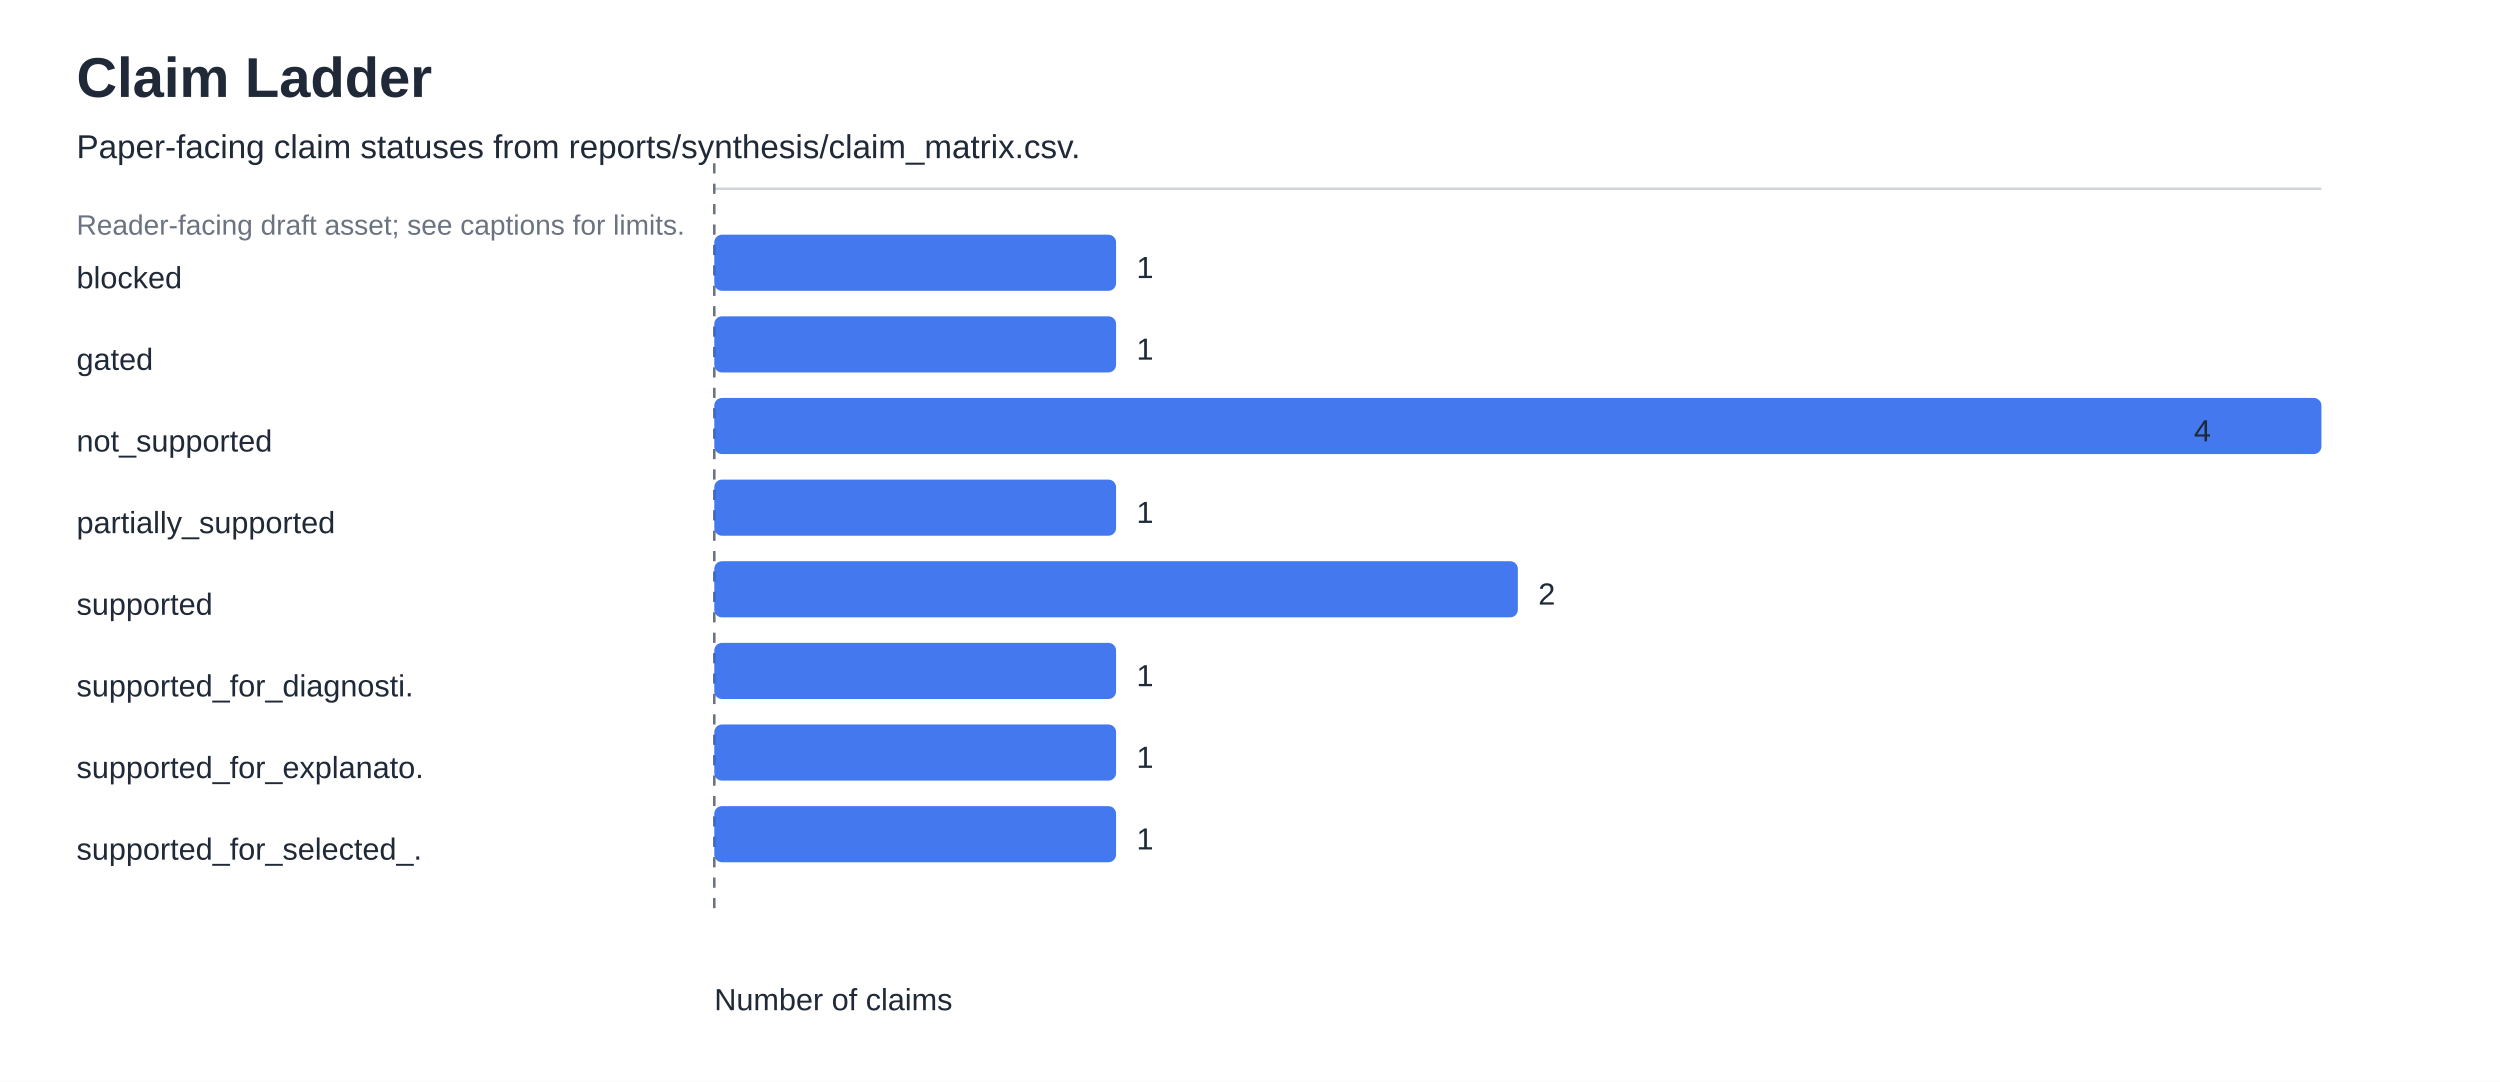
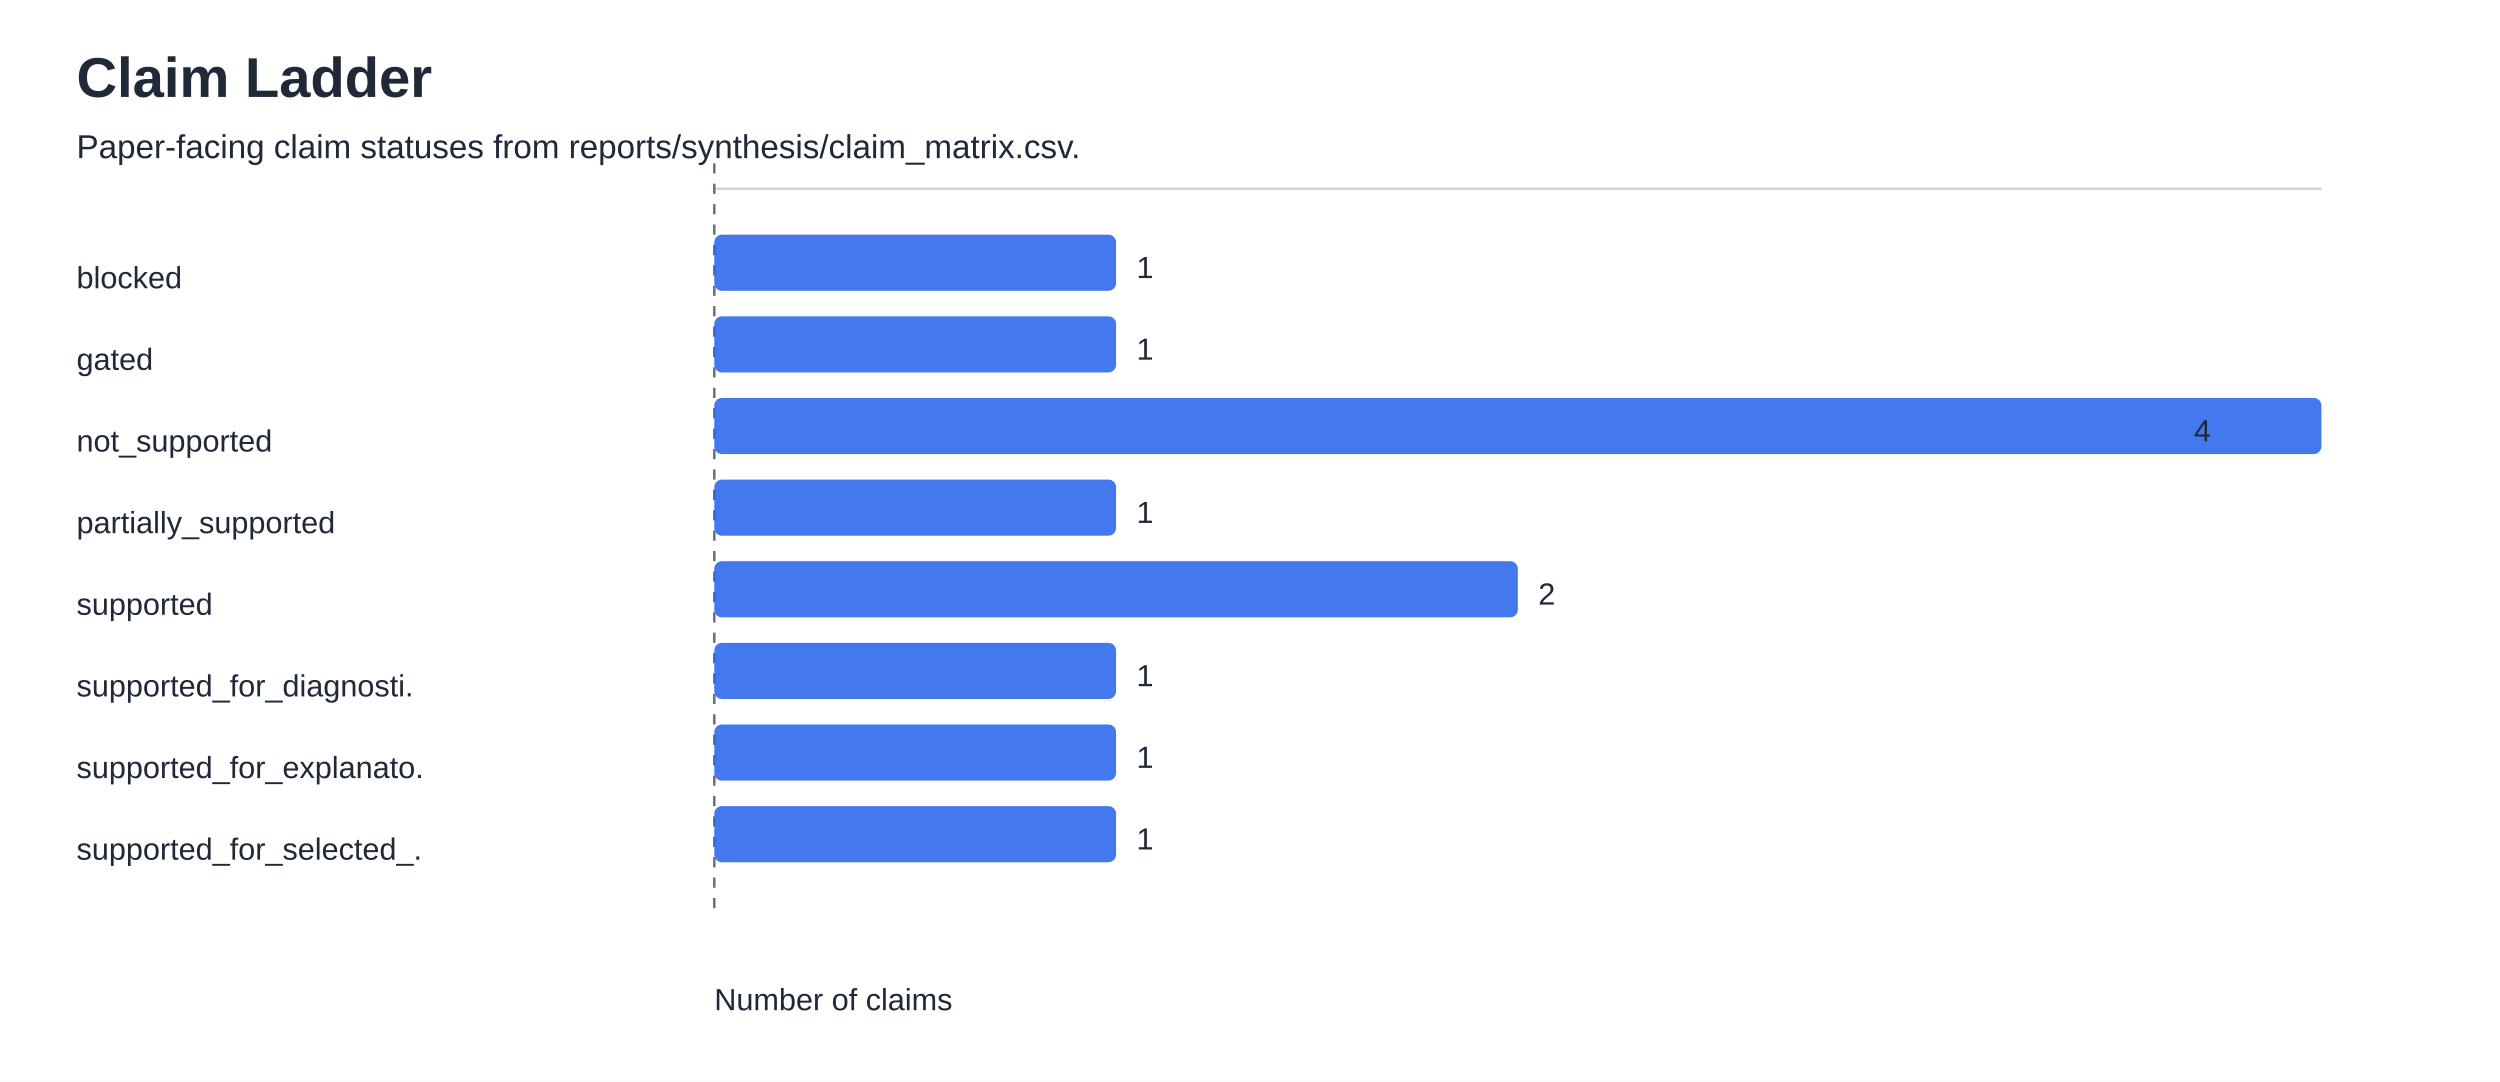
<svg xmlns="http://www.w3.org/2000/svg" width="980" height="424" viewBox="0 0 980 424" role="img">
  <rect width="100%" height="100%" fill="#ffffff" />
-   <text x="30" y="92" font-family="Arial, sans-serif" font-size="11" fill="#6b7280">Reader-facing draft asset; see captions for limits.</text>
  <text x="30.0" y="38.0" font-family="Arial, sans-serif" font-size="22" font-weight="700" fill="#1f2937">Claim Ladder</text>
  <text x="30.0" y="62.0" font-family="Arial, sans-serif" font-size="13" font-weight="400" fill="#1f2937">Paper-facing claim statuses from reports/synthesis/claim_matrix.csv.</text>
  <line x1="280" y1="74" x2="910" y2="74" stroke="#d1d5db" />
  <line x1="280.0" y1="64" x2="280.0" y2="360" stroke="#6b7280" stroke-dasharray="4 4" />
  <text x="30.0" y="113.0" font-family="Arial, sans-serif" font-size="12" font-weight="400" fill="#1f2937">blocked</text>
  <rect x="280.0" y="92.0" width="157.5" height="22" rx="3" fill="#2563eb" opacity="0.86" />
  <text x="445.5" y="109.0" font-family="Arial, sans-serif" font-size="12" font-weight="400" fill="#1f2937">1</text>
  <text x="30.0" y="145.0" font-family="Arial, sans-serif" font-size="12" font-weight="400" fill="#1f2937">gated</text>
  <rect x="280.0" y="124.0" width="157.5" height="22" rx="3" fill="#2563eb" opacity="0.86" />
  <text x="445.5" y="141.0" font-family="Arial, sans-serif" font-size="12" font-weight="400" fill="#1f2937">1</text>
  <text x="30.0" y="177.0" font-family="Arial, sans-serif" font-size="12" font-weight="400" fill="#1f2937">not_supported</text>
  <rect x="280.0" y="156.0" width="630.0" height="22" rx="3" fill="#2563eb" opacity="0.86" />
  <text x="860.0" y="173.0" font-family="Arial, sans-serif" font-size="12" font-weight="400" fill="#1f2937">4</text>
  <text x="30.0" y="209.0" font-family="Arial, sans-serif" font-size="12" font-weight="400" fill="#1f2937">partially_supported</text>
  <rect x="280.0" y="188.0" width="157.5" height="22" rx="3" fill="#2563eb" opacity="0.86" />
  <text x="445.5" y="205.0" font-family="Arial, sans-serif" font-size="12" font-weight="400" fill="#1f2937">1</text>
  <text x="30.0" y="241.0" font-family="Arial, sans-serif" font-size="12" font-weight="400" fill="#1f2937">supported</text>
  <rect x="280.0" y="220.0" width="315.0" height="22" rx="3" fill="#2563eb" opacity="0.86" />
  <text x="603.0" y="237.0" font-family="Arial, sans-serif" font-size="12" font-weight="400" fill="#1f2937">2</text>
  <text x="30.0" y="273.0" font-family="Arial, sans-serif" font-size="12" font-weight="400" fill="#1f2937">supported_for_diagnosti.</text>
  <rect x="280.0" y="252.0" width="157.5" height="22" rx="3" fill="#2563eb" opacity="0.86" />
  <text x="445.5" y="269.0" font-family="Arial, sans-serif" font-size="12" font-weight="400" fill="#1f2937">1</text>
  <text x="30.0" y="305.0" font-family="Arial, sans-serif" font-size="12" font-weight="400" fill="#1f2937">supported_for_explanato.</text>
  <rect x="280.0" y="284.0" width="157.5" height="22" rx="3" fill="#2563eb" opacity="0.86" />
  <text x="445.5" y="301.0" font-family="Arial, sans-serif" font-size="12" font-weight="400" fill="#1f2937">1</text>
  <text x="30.0" y="337.0" font-family="Arial, sans-serif" font-size="12" font-weight="400" fill="#1f2937">supported_for_selected_.</text>
  <rect x="280.0" y="316.0" width="157.5" height="22" rx="3" fill="#2563eb" opacity="0.86" />
  <text x="445.5" y="333.0" font-family="Arial, sans-serif" font-size="12" font-weight="400" fill="#1f2937">1</text>
  <text x="280.0" y="396.0" font-family="Arial, sans-serif" font-size="12" font-weight="400" fill="#1f2937">Number of claims</text>
</svg>
